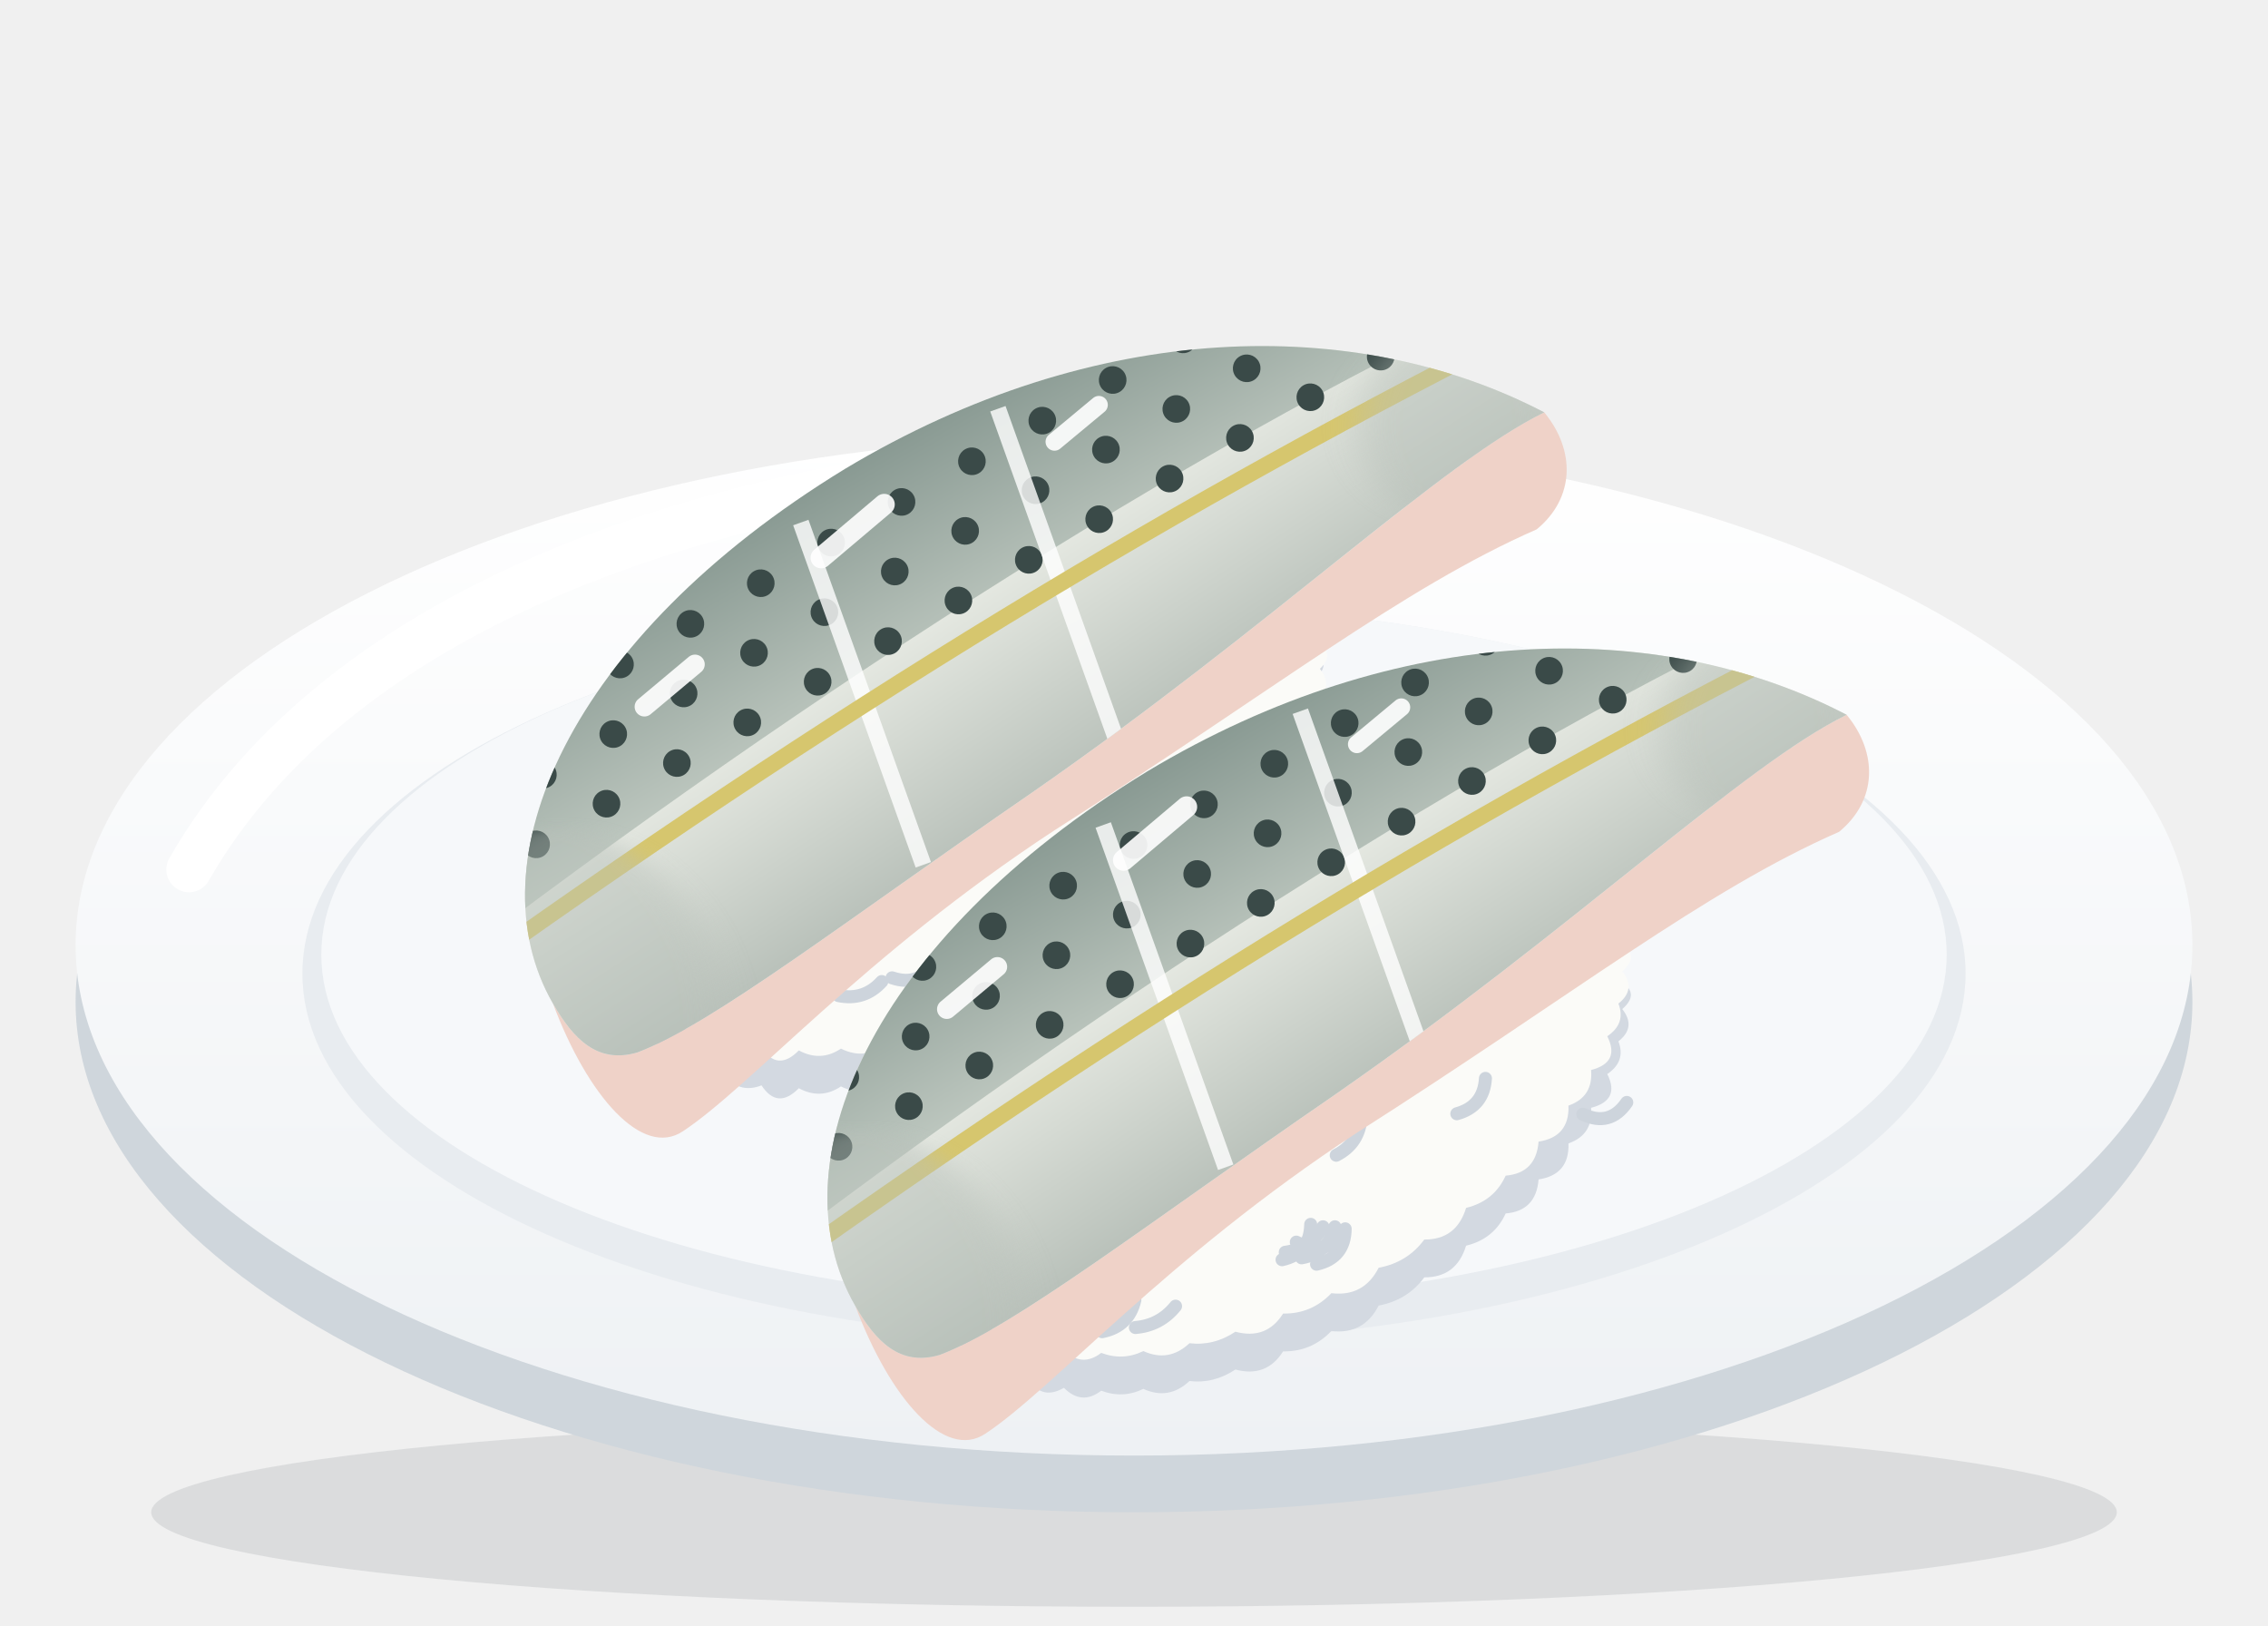
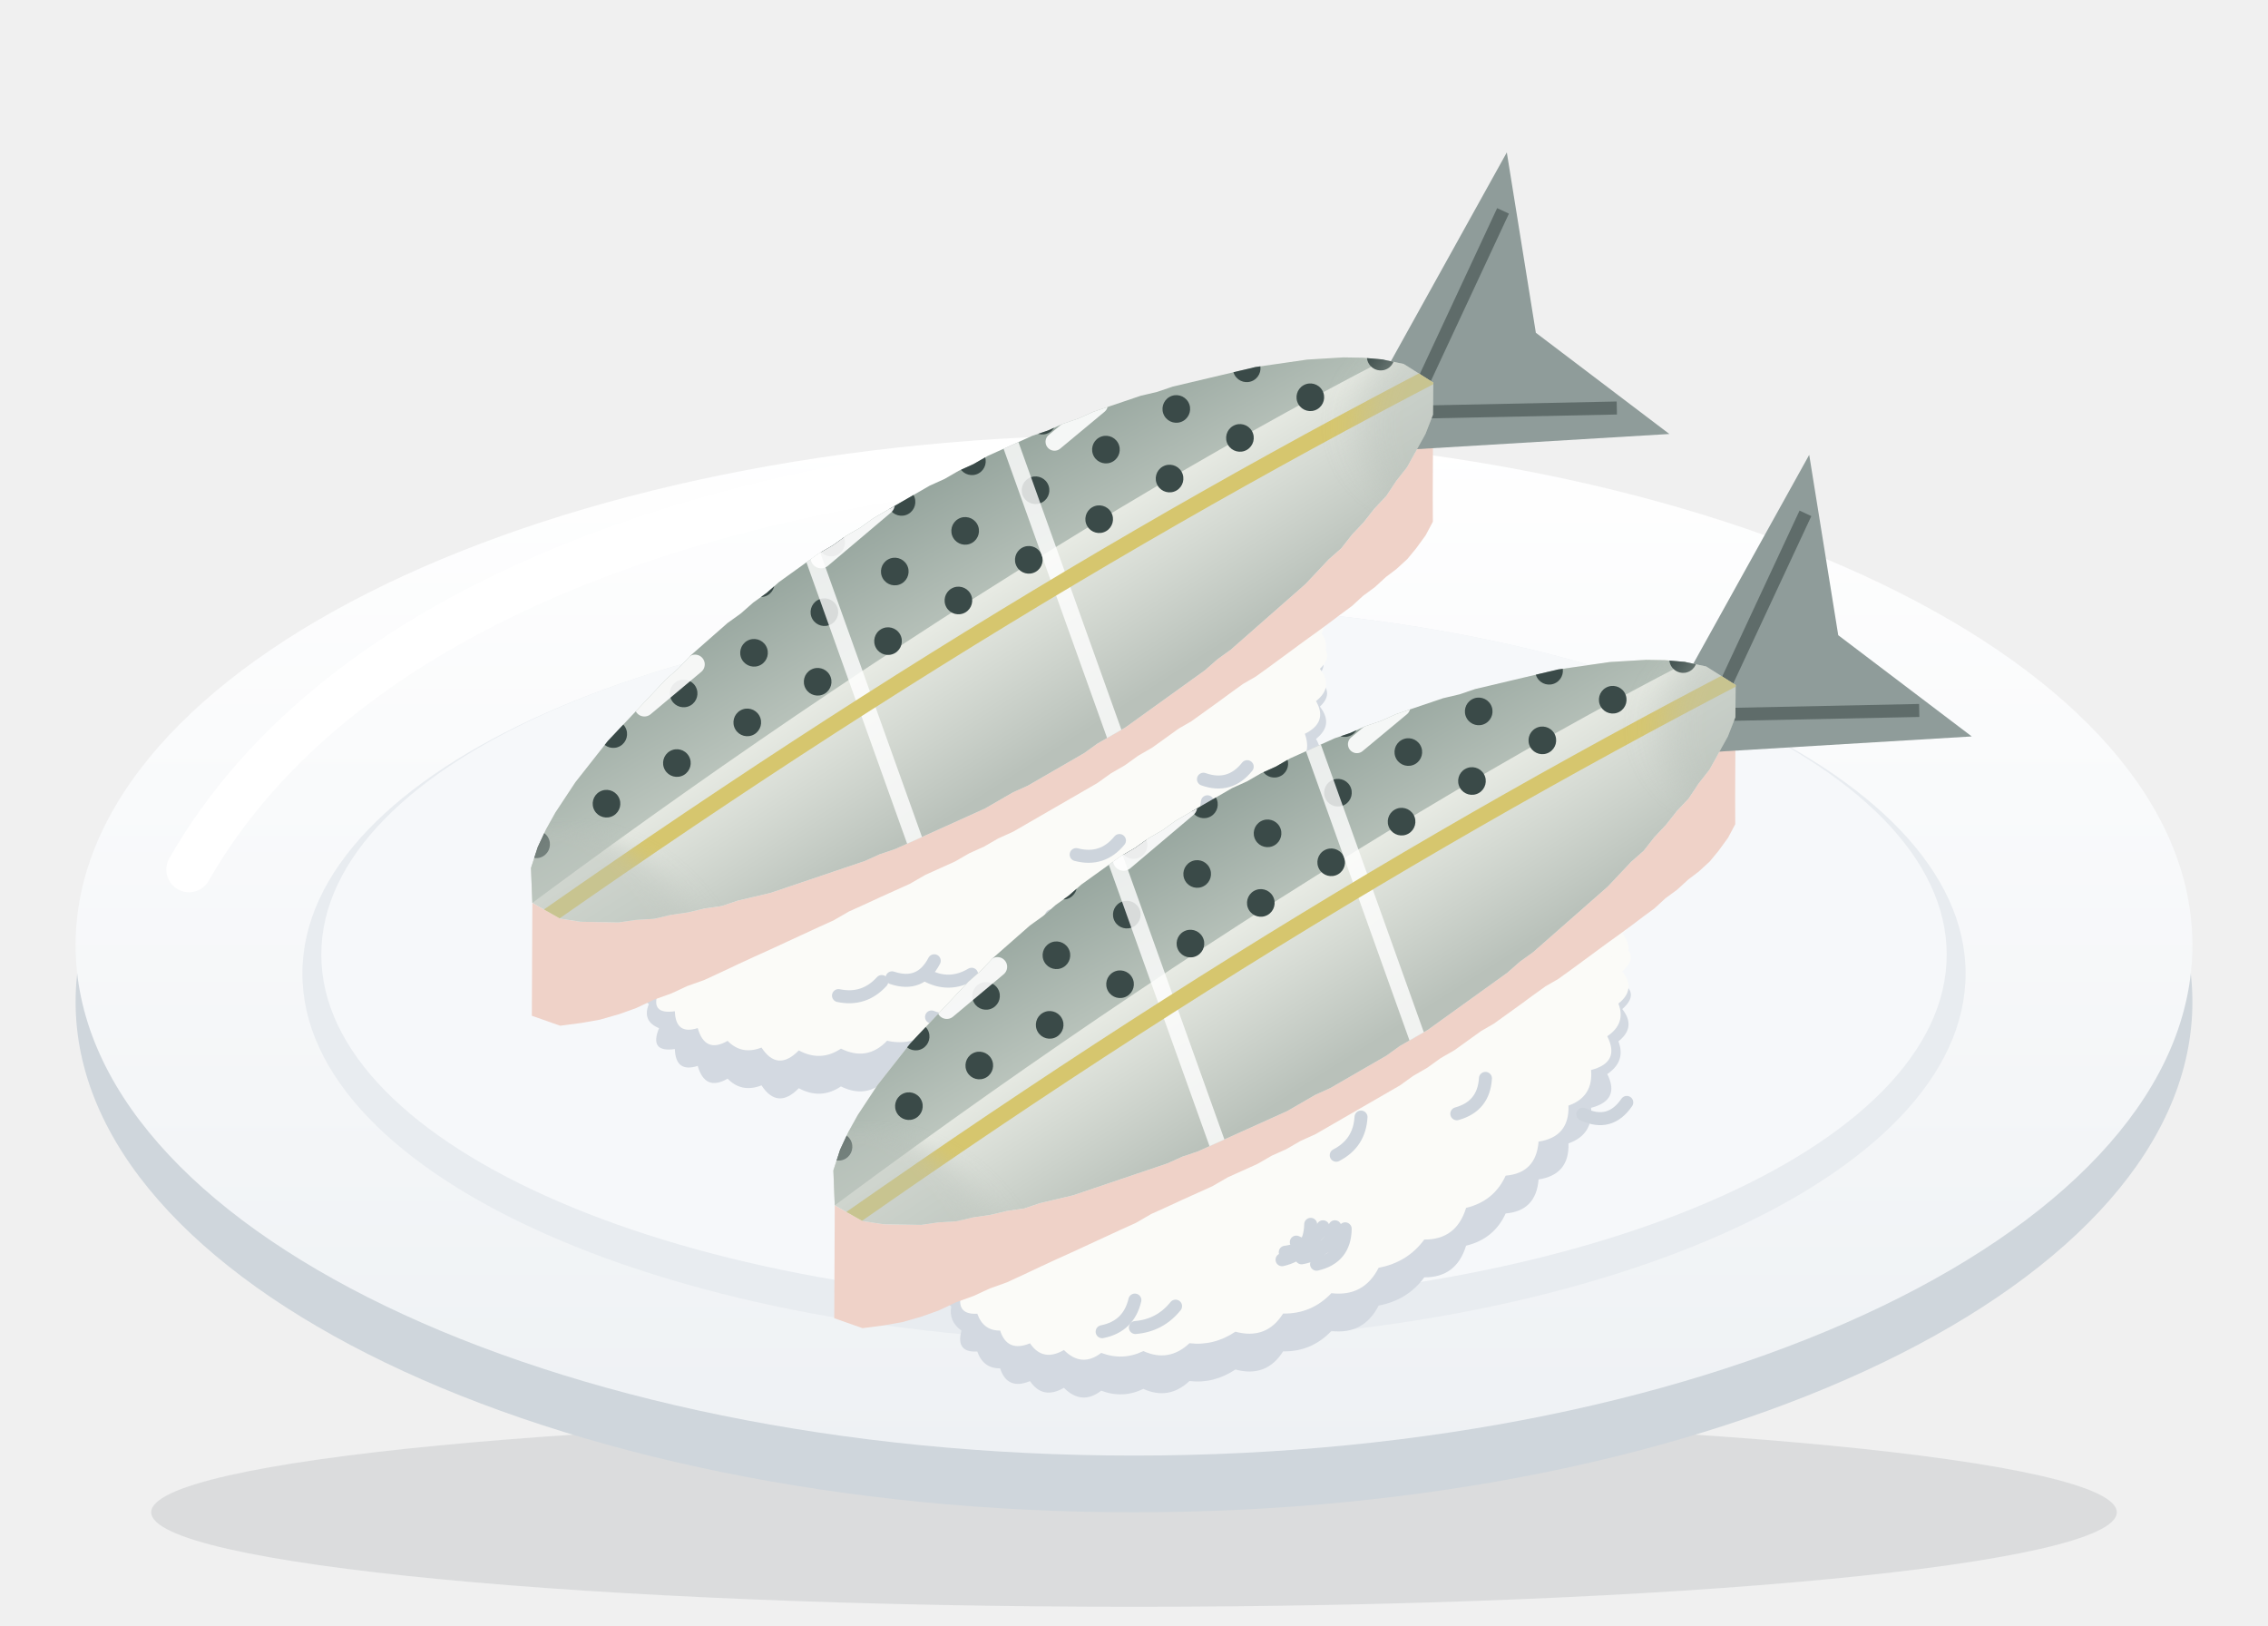
<svg xmlns="http://www.w3.org/2000/svg" viewBox="0 10 120 86">
  <defs>
    <filter id="soft" x="-20%" y="-50%" width="140%" height="200%">
      <feGaussianBlur stdDeviation="0.8" />
    </filter>
    <linearGradient id="plate" x1="0" y1="0" x2="0" y2="1">
      <stop offset="0" stop-color="#ffffff" />
      <stop offset="1" stop-color="#eef1f4" />
    </linearGradient>
    <linearGradient id="t" x1="0" y1="0" x2="0.15" y2="1">
      <stop offset="0" stop-color="#ffffff" />
      <stop offset="0.45" stop-color="#e8ebe4" />
      <stop offset="1" stop-color="#b9c1ba" />
    </linearGradient>
    <linearGradient id="back" x1="0" y1="0" x2="0" y2="1">
      <stop offset="0" stop-color="#7f918a" />
      <stop offset="1" stop-color="#c3ccc4" />
    </linearGradient>
  </defs>
  <ellipse cx="60" cy="90" rx="52" ry="5" fill="#1c2b36" opacity="0.10" />
  <ellipse cx="60" cy="63" rx="56" ry="27" fill="#cfd6dc" />
  <ellipse cx="60" cy="60" rx="56" ry="27" fill="url(#plate)" />
  <ellipse cx="60" cy="61.5" rx="44" ry="19.5" fill="#e8ecf0" />
  <ellipse cx="60" cy="60.5" rx="43" ry="18.5" fill="#f6f8fa" />
  <path d="M10 56 C18 42 38 35 60 34" fill="none" stroke="#fff" stroke-width="2.4" stroke-linecap="round" />
  <g transform="translate(52 54.5) rotate(-30) scale(0.86)">
    <path d="M23 0 Q24.4 1 22.8 1.6 Q23.4 2.9 22.1 3.2 Q22.3 4.6 20.9 4.8 Q20.9 6.3 19.3 6.2 Q19 7.8 17.4 7.5 Q16.5 8.6 15.1 8.7 Q14.2 10.3 12.4 9.7 Q11.2 10.7 9.6 10.5 Q8.2 11.5 6.5 11 Q5 12 3.3 11.4 Q1.7 12.6 0 11.5 Q-1.7 12.1 -3.3 11.4 Q-5 12.6 -6.5 11 Q-8.2 11.5 -9.6 10.5 Q-11.2 10.8 -12.4 9.7 Q-14.1 10.2 -15.1 8.7 Q-16.6 8.8 -17.4 7.5 Q-19.2 8 -19.3 6.2 Q-20.6 6 -20.9 4.8 Q-22.5 4.8 -22.1 3.2 Q-23.5 2.9 -22.8 1.6 Q-24.3 1 -23 0 Q-23.7 -0.9 -22.8 -1.6 Q-23.4 -2.9 -22.1 -3.2 Q-22.5 -4.7 -20.9 -4.8 Q-20.5 -5.9 -19.3 -6.2 Q-19.1 -7.8 -17.4 -7.5 Q-16.6 -8.7 -15.1 -8.7 Q-14.2 -10.4 -12.4 -9.7 Q-11.3 -11.1 -9.6 -10.5 Q-8.3 -12.1 -6.5 -11 Q-5 -12 -3.3 -11.4 Q-1.7 -12.9 -0 -11.5 Q1.7 -12.5 3.3 -11.4 Q5 -11.8 6.5 -11 Q8.1 -11.3 9.6 -10.5 Q11.2 -10.6 12.4 -9.7 Q14.2 -10.4 15.1 -8.7 Q16.7 -8.9 17.4 -7.5 Q19 -7.7 19.3 -6.2 Q20.5 -5.9 20.9 -4.8 Q22.4 -4.7 22.1 -3.2 Q23.6 -2.9 22.8 -1.6 Q24 -1 23 0 Z" fill="#d3d9e1" />
  </g>
  <g transform="translate(52 52.5) rotate(-30) scale(0.86)">
    <path d="M23 0 Q24.4 1 22.8 1.6 Q23.4 2.9 22.1 3.2 Q22.3 4.6 20.9 4.8 Q20.9 6.3 19.3 6.2 Q19 7.8 17.4 7.5 Q16.5 8.6 15.1 8.7 Q14.2 10.3 12.4 9.7 Q11.2 10.7 9.6 10.5 Q8.2 11.5 6.5 11 Q5 12 3.3 11.4 Q1.7 12.6 0 11.5 Q-1.7 12.1 -3.3 11.4 Q-5 12.6 -6.5 11 Q-8.2 11.5 -9.6 10.5 Q-11.2 10.8 -12.4 9.7 Q-14.1 10.2 -15.1 8.7 Q-16.6 8.8 -17.4 7.5 Q-19.2 8 -19.3 6.2 Q-20.6 6 -20.9 4.8 Q-22.5 4.8 -22.1 3.2 Q-23.5 2.9 -22.8 1.6 Q-24.3 1 -23 0 Q-23.7 -0.9 -22.8 -1.6 Q-23.4 -2.9 -22.1 -3.2 Q-22.5 -4.7 -20.9 -4.8 Q-20.5 -5.9 -19.3 -6.2 Q-19.1 -7.8 -17.4 -7.5 Q-16.6 -8.7 -15.1 -8.7 Q-14.2 -10.4 -12.4 -9.7 Q-11.3 -11.1 -9.6 -10.5 Q-8.3 -12.1 -6.5 -11 Q-5 -12 -3.3 -11.4 Q-1.7 -12.9 -0 -11.5 Q1.7 -12.5 3.3 -11.4 Q5 -11.8 6.5 -11 Q8.1 -11.3 9.6 -10.5 Q11.2 -10.6 12.4 -9.7 Q14.2 -10.4 15.1 -8.7 Q16.7 -8.9 17.4 -7.5 Q19 -7.7 19.3 -6.2 Q20.5 -5.9 20.9 -4.8 Q22.4 -4.7 22.1 -3.2 Q23.6 -2.9 22.8 -1.6 Q24 -1 23 0 Z" fill="#fbfbf8" />
  </g>
  <g transform="translate(52 50.5) rotate(-30) scale(0.86)">
    <path d="M23 0 Q24.4 1 22.8 1.6 Q23.4 2.9 22.1 3.2 Q22.3 4.6 20.9 4.8 Q20.9 6.3 19.3 6.2 Q19 7.8 17.4 7.5 Q16.5 8.6 15.1 8.7 Q14.2 10.3 12.4 9.7 Q11.2 10.7 9.6 10.5 Q8.2 11.5 6.5 11 Q5 12 3.3 11.4 Q1.7 12.6 0 11.5 Q-1.7 12.1 -3.3 11.4 Q-5 12.6 -6.5 11 Q-8.2 11.5 -9.6 10.5 Q-11.2 10.8 -12.4 9.7 Q-14.1 10.2 -15.1 8.7 Q-16.6 8.8 -17.4 7.5 Q-19.2 8 -19.3 6.2 Q-20.6 6 -20.9 4.8 Q-22.5 4.8 -22.1 3.2 Q-23.5 2.9 -22.8 1.6 Q-24.3 1 -23 0 Q-23.7 -0.9 -22.8 -1.6 Q-23.4 -2.9 -22.1 -3.2 Q-22.5 -4.7 -20.9 -4.8 Q-20.5 -5.9 -19.3 -6.2 Q-19.1 -7.8 -17.4 -7.5 Q-16.6 -8.7 -15.1 -8.7 Q-14.2 -10.4 -12.4 -9.7 Q-11.3 -11.1 -9.6 -10.5 Q-8.3 -12.1 -6.5 -11 Q-5 -12 -3.3 -11.4 Q-1.7 -12.9 -0 -11.5 Q1.7 -12.5 3.3 -11.4 Q5 -11.8 6.5 -11 Q8.1 -11.3 9.6 -10.5 Q11.2 -10.6 12.4 -9.7 Q14.2 -10.4 15.1 -8.7 Q16.7 -8.9 17.4 -7.5 Q19 -7.7 19.3 -6.2 Q20.5 -5.9 20.9 -4.8 Q22.4 -4.7 22.1 -3.2 Q23.6 -2.9 22.8 -1.6 Q24 -1 23 0 Z" fill="#fbfbf8" />
  </g>
  <g transform="translate(52 48.5) rotate(-30) scale(0.86)">
    <path d="M23 0 Q24.4 1 22.8 1.6 Q23.4 2.9 22.1 3.2 Q22.3 4.6 20.9 4.8 Q20.9 6.3 19.3 6.2 Q19 7.8 17.4 7.5 Q16.5 8.6 15.1 8.7 Q14.2 10.3 12.4 9.7 Q11.2 10.7 9.6 10.5 Q8.2 11.5 6.5 11 Q5 12 3.3 11.4 Q1.7 12.6 0 11.5 Q-1.7 12.1 -3.3 11.4 Q-5 12.6 -6.5 11 Q-8.2 11.5 -9.6 10.5 Q-11.2 10.8 -12.4 9.7 Q-14.1 10.2 -15.1 8.7 Q-16.6 8.8 -17.4 7.5 Q-19.2 8 -19.3 6.2 Q-20.6 6 -20.9 4.8 Q-22.5 4.8 -22.1 3.2 Q-23.5 2.9 -22.8 1.6 Q-24.3 1 -23 0 Q-23.7 -0.9 -22.8 -1.6 Q-23.4 -2.9 -22.1 -3.2 Q-22.5 -4.7 -20.9 -4.8 Q-20.5 -5.9 -19.3 -6.2 Q-19.1 -7.8 -17.4 -7.5 Q-16.6 -8.7 -15.1 -8.7 Q-14.2 -10.4 -12.4 -9.7 Q-11.3 -11.1 -9.6 -10.5 Q-8.3 -12.1 -6.5 -11 Q-5 -12 -3.3 -11.4 Q-1.7 -12.9 -0 -11.5 Q1.7 -12.5 3.3 -11.4 Q5 -11.8 6.5 -11 Q8.1 -11.3 9.6 -10.5 Q11.2 -10.6 12.4 -9.7 Q14.2 -10.4 15.1 -8.7 Q16.7 -8.9 17.4 -7.5 Q19 -7.7 19.3 -6.2 Q20.5 -5.9 20.9 -4.8 Q22.4 -4.7 22.1 -3.2 Q23.6 -2.9 22.8 -1.6 Q24 -1 23 0 Z" fill="#fbfbf8" />
  </g>
  <g transform="translate(52 52.5) rotate(-30) scale(0.86)">
    <path d="M15.5 7.4 q1.4 0.9 2.8 0" transform="rotate(9 15.5 7.4)" fill="none" stroke="#cdd4dc" stroke-width="0.8" stroke-linecap="round" />
    <path d="M-10.2 6.5 q1.4 1.2 2.8 0" transform="rotate(8 -10.2 6.5)" fill="none" stroke="#cdd4dc" stroke-width="0.8" stroke-linecap="round" />
    <path d="M-13.6 5.8 q1.4 0.8 2.8 0" transform="rotate(12 -13.6 5.8)" fill="none" stroke="#cdd4dc" stroke-width="0.8" stroke-linecap="round" />
    <path d="M2.8 9 q1.4 0.6 2.8 0" transform="rotate(22 2.8 9)" fill="none" stroke="#cdd4dc" stroke-width="0.8" stroke-linecap="round" />
    <path d="M-8.3 7.4 q1.4 0.8 2.8 0" transform="rotate(29 -8.3 7.4)" fill="none" stroke="#cdd4dc" stroke-width="0.8" stroke-linecap="round" />
    <path d="M-9.3 9.8 q1.4 0.8 2.8 0" transform="rotate(22 -9.3 9.8)" fill="none" stroke="#cdd4dc" stroke-width="0.8" stroke-linecap="round" />
    <path d="M12.5 5.5 q1.4 1 2.8 0" transform="rotate(14 12.5 5.5)" fill="none" stroke="#cdd4dc" stroke-width="0.8" stroke-linecap="round" />
    <path d="M3.4 5.6 q1.4 0.9 2.8 0" transform="rotate(12 3.4 5.6)" fill="none" stroke="#cdd4dc" stroke-width="0.8" stroke-linecap="round" />
    <path d="M9.3 7.5 q1.4 1.2 2.8 0" transform="rotate(-14 9.3 7.5)" fill="none" stroke="#cdd4dc" stroke-width="0.8" stroke-linecap="round" />
    <path d="M0.2 8.1 q1.4 0.9 2.8 0" transform="rotate(22 0.2 8.1)" fill="none" stroke="#cdd4dc" stroke-width="0.8" stroke-linecap="round" />
  </g>
  <g transform="translate(52 44) rotate(-30) scale(0.86)">
-     <path d="M-34 6 C-34 8.5 -33.5 10.6 -31 11.2 C-26 12 -16 10.6 -2 9.5 C16 8 30 4.5 37 5 C37.5 8 36 10.5 33 11 C24 10 14 11.5 -2 12.2 C-16 13 -26 16.5 -31 16.8 C-34 17 -35 12 -34 6 Z" fill="#efd2c8" />
+     <path d="M-32 0 L-31 1.7 L-30 2.5 L-29 3.1 L-28 3.7 L-27 4.1 L-26 4.6 L-25 4.9 L-24 5.3 L-23 5.6 L-22 6 L-21 6.2 L-20 6.5 L-19 6.8 L-18 7 L-17 7.2 L-16 7.4 L-15 7.6 L-14 7.8 L-13 8 L-12 8.1 L-11 8.3 L-10 8.4 L-9 8.5 L-8 8.6 L-7 8.7 L-6 8.8 L-5 8.9 L-4 8.9 L-3 8.9 L-2 9 L-1 9 L0 9 L1 9 L2 9 L3 8.9 L4 8.9 L5 8.9 L6 8.8 L7 8.7 L8 8.6 L9 8.5 L10 8.4 L11 8.3 L12 8.1 L13 8 L14 7.8 L15 7.6 L16 7.4 L17 7.2 L18 7 L19 6.8 L20 6.5 L21 6.2 L22 6 L23 5.6 L24 5.3 L25 4.9 L26 4.6 L27 4.1 L28 3.7 L29 3.1 L30 2.5 L31 1.7 L32 0 L28.5 6 L27.7 7.4 L26.9 7.9 L26 8.3 L25.2 8.6 L24.3 8.8 L23.5 8.9 L22.6 9.1 L21.7 9.2 L20.8 9.4 L19.9 9.5 L19.1 9.6 L18.2 9.7 L17.2 9.8 L16.3 9.9 L15.4 10 L14.5 10.1 L13.5 10.2 L12.6 10.2 L11.6 10.3 L10.7 10.4 L9.7 10.5 L8.7 10.6 L7.8 10.6 L6.8 10.7 L5.8 10.8 L4.8 10.8 L3.8 10.9 L2.8 10.9 L1.8 11 L0.8 11 L-0.2 11 L-1.2 11 L-2.2 11 L-3.2 11 L-4.2 11 L-5.2 10.9 L-6.2 10.9 L-7.2 10.8 L-8.2 10.8 L-9.2 10.7 L-10.2 10.6 L-11.3 10.6 L-12.3 10.5 L-13.3 10.4 L-14.4 10.3 L-15.4 10.2 L-16.5 10.2 L-17.5 10.1 L-18.6 10 L-19.7 9.9 L-20.8 9.8 L-21.8 9.7 L-22.9 9.6 L-24.1 9.5 L-25.2 9.4 L-26.3 9.2 L-27.4 9.1 L-28.5 8.9 L-29.7 8.8 L-30.8 8.6 L-32 8.3 L-33.1 7.9 L-34.3 7.4 L-35.5 6 Z" fill="#efd2c8" />
  </g>
  <g transform="translate(52 44) rotate(-30) scale(0.86)">
+     <path d="M28 -1 L43 -10 L39 0.5 L43 10 L28 2.5 Z" fill="#8f9c9a" />
+     <path d="M31 0 L41 -7 M31 1.5 L41 7" stroke="#5f6c6a" stroke-width="0.8" />
    <clipPath id="c0">
-       <path d="M-34 6 C-34 -4 -22 -13 -2 -13.5 C16 -13.8 30 -6 37 5 C30 4.5 16 8 -2 9.5 C-16 10.6 -26 12 -31 11.2 C-33.5 10.6 -34 8.5 -34 6 Z" />
+       <path d="M-32 -0 L-31 -1.9 L-30 -2.8 L-29 -3.5 L-28 -4.1 L-27 -4.6 L-26 -5.1 L-25 -5.5 L-24 -5.9 L-23 -6.3 L-22 -6.6 L-21 -6.9 L-20 -7.2 L-19 -7.5 L-18 -7.8 L-17 -8 L-16 -8.3 L-15 -8.5 L-14 -8.7 L-13 -8.9 L-12 -9 L-11 -9.2 L-10 -9.3 L-9 -9.5 L-8 -9.6 L-7 -9.7 L-6 -9.8 L-5 -9.8 L-4 -9.9 L-3 -9.9 L-2 -10 L-1 -10 L0 -10 L1 -10 L2 -10 L3 -9.9 L4 -9.9 L5 -9.8 L6 -9.8 L7 -9.7 L8 -9.6 L9 -9.5 L10 -9.3 L11 -9.2 L12 -9 L13 -8.9 L14 -8.7 L15 -8.5 L16 -8.3 L17 -8 L18 -7.8 L19 -7.5 L20 -7.2 L21 -6.9 L22 -6.6 L23 -6.3 L24 -5.9 L25 -5.5 L26 -5.1 L27 -4.6 L28 -4.1 L29 -3.5 L30 -2.8 L31 -1.9 L32 -0 L32 0 L31 1.7 L30 2.5 L29 3.1 L28 3.7 L27 4.1 L26 4.6 L25 4.9 L24 5.3 L23 5.6 L22 6 L21 6.2 L20 6.5 L19 6.8 L18 7 L17 7.2 L16 7.4 L15 7.6 L14 7.8 L13 8 L12 8.1 L11 8.3 L10 8.4 L9 8.5 L8 8.6 L7 8.7 L6 8.8 L5 8.9 L4 8.9 L3 8.9 L2 9 L1 9 L0 9 L-1 9 L-2 9 L-3 8.9 L-4 8.9 L-5 8.9 L-6 8.8 L-7 8.7 L-8 8.6 L-9 8.5 L-10 8.4 L-11 8.3 L-12 8.1 L-13 8 L-14 7.8 L-15 7.6 L-16 7.4 L-17 7.2 L-18 7 L-19 6.8 L-20 6.5 L-21 6.2 L-22 6 L-23 5.6 L-24 5.3 L-25 4.9 L-26 4.6 L-27 4.1 L-28 3.7 L-29 3.1 L-30 2.5 L-31 1.7 L-32 0 Z" />
    </clipPath>
-     <path d="M-34 6 C-34 -4 -22 -13 -2 -13.5 C16 -13.8 30 -6 37 5 C30 4.5 16 8 -2 9.5 C-16 10.6 -26 12 -31 11.2 C-33.5 10.6 -34 8.5 -34 6 Z" fill="url(#t)" />
+     <path d="M-32 -0 L-31 -1.9 L-30 -2.8 L-29 -3.5 L-28 -4.1 L-27 -4.6 L-26 -5.1 L-25 -5.5 L-24 -5.9 L-23 -6.3 L-22 -6.6 L-21 -6.9 L-20 -7.2 L-19 -7.5 L-18 -7.8 L-17 -8 L-16 -8.3 L-15 -8.5 L-14 -8.7 L-13 -8.9 L-12 -9 L-11 -9.2 L-10 -9.3 L-9 -9.5 L-8 -9.6 L-7 -9.7 L-6 -9.8 L-5 -9.8 L-4 -9.9 L-3 -9.9 L-2 -10 L-1 -10 L0 -10 L1 -10 L2 -10 L3 -9.9 L4 -9.9 L5 -9.8 L6 -9.8 L7 -9.7 L8 -9.6 L9 -9.5 L10 -9.3 L11 -9.2 L12 -9 L13 -8.9 L14 -8.7 L15 -8.5 L16 -8.3 L17 -8 L18 -7.8 L19 -7.5 L20 -7.2 L21 -6.9 L22 -6.6 L23 -6.3 L24 -5.9 L25 -5.5 L26 -5.1 L27 -4.6 L28 -4.1 L29 -3.5 L30 -2.8 L31 -1.9 L32 -0 L32 0 L31 1.7 L30 2.5 L29 3.1 L28 3.7 L27 4.1 L26 4.6 L25 4.9 L24 5.3 L23 5.6 L22 6 L21 6.2 L20 6.5 L19 6.8 L18 7 L17 7.2 L16 7.4 L15 7.6 L14 7.8 L13 8 L12 8.1 L11 8.3 L10 8.4 L9 8.5 L8 8.6 L7 8.7 L6 8.8 L5 8.9 L4 8.9 L3 8.9 L2 9 L1 9 L0 9 L-1 9 L-2 9 L-3 8.9 L-4 8.9 L-5 8.9 L-6 8.8 L-7 8.7 L-8 8.6 L-9 8.5 L-10 8.4 L-11 8.3 L-12 8.1 L-13 8 L-14 7.8 L-15 7.6 L-16 7.4 L-17 7.2 L-18 7 L-19 6.8 L-20 6.5 L-21 6.2 L-22 6 L-23 5.6 L-24 5.3 L-25 4.9 L-26 4.6 L-27 4.1 L-28 3.7 L-29 3.1 L-30 2.5 L-31 1.7 L-32 0 Z" fill="url(#t)" />
    <g clip-path="url(#c0)">
      <path d="M-40 -16 H40 V-2 C20 -4 -10 -3 -40 1 Z" fill="url(#back)" />
      <circle cx="-30" cy="-10" r="0.85" fill="#3a4a48" />
      <circle cx="-25" cy="-10" r="0.85" fill="#3a4a48" />
      <circle cx="-20" cy="-10" r="0.85" fill="#3a4a48" />
      <circle cx="-15" cy="-10" r="0.85" fill="#3a4a48" />
      <circle cx="-10" cy="-10" r="0.85" fill="#3a4a48" />
      <circle cx="-5" cy="-10" r="0.85" fill="#3a4a48" />
      <circle cx="0" cy="-10" r="0.85" fill="#3a4a48" />
      <circle cx="5" cy="-10" r="0.85" fill="#3a4a48" />
      <circle cx="10" cy="-10" r="0.85" fill="#3a4a48" />
      <circle cx="15" cy="-10" r="0.85" fill="#3a4a48" />
      <circle cx="20" cy="-10" r="0.85" fill="#3a4a48" />
      <circle cx="25" cy="-10" r="0.85" fill="#3a4a48" />
      <circle cx="30" cy="-10" r="0.85" fill="#3a4a48" />
      <circle cx="-27.5" cy="-6.5" r="0.85" fill="#3a4a48" />
      <circle cx="-22.5" cy="-6.5" r="0.85" fill="#3a4a48" />
      <circle cx="-17.5" cy="-6.5" r="0.85" fill="#3a4a48" />
      <circle cx="-12.5" cy="-6.5" r="0.85" fill="#3a4a48" />
      <circle cx="-7.5" cy="-6.5" r="0.85" fill="#3a4a48" />
      <circle cx="-2.5" cy="-6.5" r="0.85" fill="#3a4a48" />
      <circle cx="2.5" cy="-6.5" r="0.85" fill="#3a4a48" />
      <circle cx="7.5" cy="-6.5" r="0.85" fill="#3a4a48" />
      <circle cx="12.5" cy="-6.5" r="0.85" fill="#3a4a48" />
      <circle cx="17.5" cy="-6.5" r="0.85" fill="#3a4a48" />
      <circle cx="22.5" cy="-6.5" r="0.85" fill="#3a4a48" />
      <circle cx="27.5" cy="-6.5" r="0.85" fill="#3a4a48" />
      <circle cx="32.5" cy="-6.5" r="0.85" fill="#3a4a48" />
      <circle cx="-30" cy="-3" r="0.85" fill="#3a4a48" />
      <circle cx="-25" cy="-3" r="0.85" fill="#3a4a48" />
      <circle cx="-20" cy="-3" r="0.85" fill="#3a4a48" />
      <circle cx="-15" cy="-3" r="0.85" fill="#3a4a48" />
      <circle cx="-10" cy="-3" r="0.85" fill="#3a4a48" />
      <circle cx="-5" cy="-3" r="0.85" fill="#3a4a48" />
      <circle cx="0" cy="-3" r="0.85" fill="#3a4a48" />
      <circle cx="5" cy="-3" r="0.85" fill="#3a4a48" />
      <circle cx="10" cy="-3" r="0.85" fill="#3a4a48" />
      <circle cx="15" cy="-3" r="0.85" fill="#3a4a48" />
      <circle cx="20" cy="-3" r="0.85" fill="#3a4a48" />
      <circle cx="25" cy="-3" r="0.85" fill="#3a4a48" />
      <circle cx="30" cy="-3" r="0.85" fill="#3a4a48" />
      <path d="M-6 -12 l-4 22 M8 -12 l-4 22" stroke="#ffffff" stroke-width="1" opacity="0.8" />
      <path d="M-40 2 C-10 -1 15 -1.5 40 0" fill="none" stroke="#d6c66e" stroke-width="1" />
      <path d="M-20 -7 l4 -0.7" stroke="#fff" stroke-width="1.2" stroke-linecap="round" opacity="0.9" />
      <path d="M-6 -9.5 l5 -0.9" stroke="#fff" stroke-width="1.3" stroke-linecap="round" opacity="0.9" />
      <path d="M10 -8.5 l3.5 -0.6" stroke="#fff" stroke-width="1.1" stroke-linecap="round" opacity="0.9" />
      <ellipse cx="-31" cy="6" rx="7" ry="10" fill="#b9c1ba" opacity="0.45" filter="url(#soft)" />
      <ellipse cx="32" cy="3" rx="6" ry="6" fill="#b9c1ba" opacity="0.45" filter="url(#soft)" />
    </g>
  </g>
  <g transform="translate(68 70.5) rotate(-30) scale(0.86)">
    <path d="M23 0 Q23.8 0.9 22.8 1.6 Q23.6 2.9 22.1 3.2 Q22.3 4.6 20.9 4.8 Q20.7 6.1 19.3 6.2 Q19.2 8 17.4 7.5 Q16.7 9 15.1 8.7 Q14.2 10.4 12.4 9.7 Q11.3 11.3 9.6 10.5 Q8.2 11.5 6.5 11 Q5 12.4 3.3 11.4 Q1.7 12.1 0 11.5 Q-1.7 12.6 -3.3 11.4 Q-5 11.9 -6.5 11 Q-8.2 11.9 -9.6 10.5 Q-11.2 10.6 -12.4 9.7 Q-14.1 10.1 -15.1 8.7 Q-16.5 8.6 -17.4 7.5 Q-18.9 7.7 -19.3 6.2 Q-20.8 6.2 -20.9 4.8 Q-22.4 4.6 -22.1 3.2 Q-23 2.7 -22.8 1.6 Q-24 1 -23 0 Q-23.4 -0.9 -22.8 -1.6 Q-23.3 -2.8 -22.1 -3.2 Q-22 -4.3 -20.9 -4.8 Q-21 -6.4 -19.3 -6.2 Q-18.7 -7.4 -17.4 -7.5 Q-16.6 -8.9 -15.1 -8.7 Q-14.1 -10 -12.4 -9.7 Q-11.3 -11.1 -9.6 -10.5 Q-8.2 -11.6 -6.5 -11 Q-5 -12.6 -3.3 -11.4 Q-1.7 -12.1 -0 -11.5 Q1.7 -12.4 3.3 -11.4 Q5 -12.6 6.5 -11 Q8.2 -11.9 9.6 -10.5 Q11.2 -10.7 12.4 -9.7 Q14 -9.8 15.1 -8.7 Q16.7 -8.9 17.4 -7.5 Q18.9 -7.6 19.3 -6.2 Q20.8 -6.2 20.9 -4.8 Q22.3 -4.6 22.1 -3.2 Q23.6 -2.9 22.8 -1.6 Q23.7 -0.9 23 0 Z" fill="#d3d9e1" />
  </g>
  <g transform="translate(68 68.5) rotate(-30) scale(0.86)">
    <path d="M23 0 Q23.8 0.9 22.8 1.6 Q23.6 2.9 22.1 3.2 Q22.3 4.6 20.9 4.8 Q20.7 6.1 19.3 6.2 Q19.2 8 17.4 7.5 Q16.7 9 15.1 8.7 Q14.2 10.4 12.4 9.7 Q11.3 11.3 9.6 10.5 Q8.2 11.5 6.5 11 Q5 12.4 3.3 11.4 Q1.7 12.1 0 11.5 Q-1.7 12.6 -3.3 11.4 Q-5 11.9 -6.5 11 Q-8.2 11.9 -9.6 10.5 Q-11.2 10.6 -12.4 9.7 Q-14.1 10.1 -15.1 8.7 Q-16.5 8.6 -17.4 7.5 Q-18.9 7.7 -19.3 6.2 Q-20.8 6.2 -20.9 4.8 Q-22.4 4.6 -22.1 3.2 Q-23 2.7 -22.8 1.6 Q-24 1 -23 0 Q-23.4 -0.9 -22.8 -1.6 Q-23.3 -2.8 -22.1 -3.2 Q-22 -4.3 -20.9 -4.8 Q-21 -6.4 -19.3 -6.2 Q-18.7 -7.4 -17.4 -7.5 Q-16.6 -8.9 -15.1 -8.7 Q-14.1 -10 -12.4 -9.7 Q-11.3 -11.1 -9.6 -10.5 Q-8.2 -11.6 -6.5 -11 Q-5 -12.6 -3.3 -11.4 Q-1.7 -12.1 -0 -11.5 Q1.7 -12.4 3.3 -11.4 Q5 -12.6 6.5 -11 Q8.2 -11.9 9.6 -10.5 Q11.2 -10.7 12.4 -9.7 Q14 -9.8 15.1 -8.7 Q16.7 -8.9 17.4 -7.5 Q18.9 -7.6 19.3 -6.2 Q20.8 -6.2 20.9 -4.8 Q22.3 -4.6 22.1 -3.2 Q23.6 -2.9 22.8 -1.6 Q23.7 -0.9 23 0 Z" fill="#fbfbf8" />
  </g>
  <g transform="translate(68 66.5) rotate(-30) scale(0.86)">
    <path d="M23 0 Q23.8 0.9 22.8 1.6 Q23.6 2.9 22.1 3.2 Q22.3 4.6 20.9 4.8 Q20.7 6.1 19.3 6.2 Q19.2 8 17.4 7.5 Q16.7 9 15.1 8.7 Q14.2 10.4 12.4 9.7 Q11.3 11.3 9.6 10.5 Q8.2 11.5 6.5 11 Q5 12.4 3.3 11.4 Q1.7 12.1 0 11.5 Q-1.7 12.6 -3.3 11.4 Q-5 11.9 -6.5 11 Q-8.2 11.9 -9.6 10.5 Q-11.2 10.6 -12.4 9.7 Q-14.1 10.1 -15.1 8.7 Q-16.5 8.6 -17.4 7.5 Q-18.9 7.7 -19.3 6.2 Q-20.8 6.2 -20.9 4.8 Q-22.4 4.6 -22.1 3.2 Q-23 2.7 -22.8 1.6 Q-24 1 -23 0 Q-23.4 -0.9 -22.8 -1.6 Q-23.3 -2.8 -22.1 -3.2 Q-22 -4.3 -20.9 -4.8 Q-21 -6.4 -19.3 -6.2 Q-18.7 -7.4 -17.4 -7.5 Q-16.6 -8.9 -15.1 -8.7 Q-14.1 -10 -12.4 -9.7 Q-11.3 -11.1 -9.6 -10.5 Q-8.2 -11.6 -6.5 -11 Q-5 -12.6 -3.3 -11.4 Q-1.7 -12.1 -0 -11.5 Q1.7 -12.4 3.3 -11.4 Q5 -12.6 6.5 -11 Q8.2 -11.9 9.6 -10.5 Q11.2 -10.7 12.4 -9.7 Q14 -9.8 15.1 -8.7 Q16.7 -8.9 17.4 -7.5 Q18.9 -7.6 19.3 -6.2 Q20.8 -6.2 20.9 -4.8 Q22.3 -4.6 22.1 -3.2 Q23.6 -2.9 22.8 -1.6 Q23.7 -0.9 23 0 Z" fill="#fbfbf8" />
  </g>
  <g transform="translate(68 64.5) rotate(-30) scale(0.86)">
    <path d="M23 0 Q23.8 0.9 22.8 1.6 Q23.6 2.9 22.1 3.2 Q22.3 4.6 20.9 4.8 Q20.7 6.1 19.3 6.2 Q19.2 8 17.4 7.5 Q16.7 9 15.1 8.7 Q14.2 10.4 12.4 9.7 Q11.3 11.3 9.6 10.5 Q8.2 11.5 6.5 11 Q5 12.4 3.3 11.4 Q1.7 12.1 0 11.5 Q-1.7 12.6 -3.3 11.4 Q-5 11.9 -6.5 11 Q-8.2 11.9 -9.6 10.5 Q-11.2 10.6 -12.4 9.7 Q-14.1 10.1 -15.1 8.7 Q-16.5 8.6 -17.4 7.5 Q-18.9 7.7 -19.3 6.2 Q-20.8 6.2 -20.9 4.8 Q-22.4 4.6 -22.1 3.2 Q-23 2.7 -22.8 1.6 Q-24 1 -23 0 Q-23.4 -0.9 -22.8 -1.6 Q-23.3 -2.8 -22.1 -3.2 Q-22 -4.3 -20.9 -4.8 Q-21 -6.4 -19.3 -6.2 Q-18.7 -7.4 -17.4 -7.5 Q-16.6 -8.9 -15.1 -8.7 Q-14.1 -10 -12.4 -9.7 Q-11.3 -11.1 -9.6 -10.5 Q-8.2 -11.6 -6.5 -11 Q-5 -12.6 -3.3 -11.4 Q-1.7 -12.1 -0 -11.5 Q1.7 -12.4 3.3 -11.4 Q5 -12.6 6.5 -11 Q8.2 -11.9 9.6 -10.5 Q11.2 -10.7 12.4 -9.7 Q14 -9.8 15.1 -8.7 Q16.7 -8.9 17.4 -7.5 Q18.9 -7.6 19.3 -6.2 Q20.8 -6.2 20.9 -4.8 Q22.3 -4.6 22.1 -3.2 Q23.6 -2.9 22.8 -1.6 Q23.7 -0.9 23 0 Z" fill="#fbfbf8" />
  </g>
  <g transform="translate(68 68.5) rotate(-30) scale(0.86)">
    <path d="M-3.8 8.6 q1.4 0.9 2.8 0" transform="rotate(-13 -3.8 8.6)" fill="none" stroke="#cdd4dc" stroke-width="0.8" stroke-linecap="round" />
    <path d="M-16.7 6.4 q1.4 0.9 2.8 0" transform="rotate(-14 -16.7 6.4)" fill="none" stroke="#cdd4dc" stroke-width="0.8" stroke-linecap="round" />
    <path d="M8.9 5.7 q1.4 1 2.8 0" transform="rotate(-21 8.9 5.7)" fill="none" stroke="#cdd4dc" stroke-width="0.8" stroke-linecap="round" />
    <path d="M-4.5 7.8 q1.4 0.7 2.8 0" transform="rotate(-4 -4.5 7.8)" fill="none" stroke="#cdd4dc" stroke-width="0.8" stroke-linecap="round" />
    <path d="M-14.8 7.2 q1.4 0.6 2.8 0" transform="rotate(2 -14.8 7.2)" fill="none" stroke="#cdd4dc" stroke-width="0.8" stroke-linecap="round" />
    <path d="M15.6 9.6 q1.4 1.2 2.8 0" transform="rotate(15 15.6 9.6)" fill="none" stroke="#cdd4dc" stroke-width="0.8" stroke-linecap="round" />
    <path d="M1.2 4.2 q1.4 0.8 2.8 0" transform="rotate(-27 1.2 4.2)" fill="none" stroke="#cdd4dc" stroke-width="0.8" stroke-linecap="round" />
    <path d="M-3.2 9.4 q1.4 1.1 2.8 0" transform="rotate(-21 -3.2 9.4)" fill="none" stroke="#cdd4dc" stroke-width="0.8" stroke-linecap="round" />
    <path d="M-3.6 7.6 q1.4 0.8 2.8 0" transform="rotate(27 -3.6 7.6)" fill="none" stroke="#cdd4dc" stroke-width="0.8" stroke-linecap="round" />
    <path d="M-4.9 8.1 q1.4 1.1 2.8 0" transform="rotate(-21 -4.9 8.1)" fill="none" stroke="#cdd4dc" stroke-width="0.8" stroke-linecap="round" />
  </g>
  <g transform="translate(68 60) rotate(-30) scale(0.86)">
-     <path d="M-34 6 C-34 8.5 -33.5 10.6 -31 11.2 C-26 12 -16 10.6 -2 9.5 C16 8 30 4.5 37 5 C37.5 8 36 10.5 33 11 C24 10 14 11.5 -2 12.2 C-16 13 -26 16.5 -31 16.8 C-34 17 -35 12 -34 6 Z" fill="#efd2c8" />
+     <path d="M-32 0 L-31 1.7 L-30 2.5 L-29 3.1 L-28 3.7 L-27 4.1 L-26 4.6 L-25 4.9 L-24 5.3 L-23 5.6 L-22 6 L-21 6.2 L-20 6.5 L-19 6.8 L-18 7 L-17 7.2 L-16 7.4 L-15 7.6 L-14 7.8 L-13 8 L-12 8.1 L-11 8.3 L-10 8.4 L-9 8.5 L-8 8.6 L-7 8.7 L-6 8.8 L-5 8.9 L-4 8.9 L-3 8.9 L-2 9 L-1 9 L0 9 L1 9 L2 9 L3 8.9 L4 8.9 L5 8.9 L6 8.8 L7 8.7 L8 8.6 L9 8.5 L10 8.4 L11 8.3 L12 8.1 L13 8 L14 7.8 L15 7.6 L16 7.4 L17 7.2 L18 7 L19 6.8 L20 6.5 L21 6.2 L22 6 L23 5.6 L24 5.3 L25 4.9 L26 4.6 L27 4.1 L28 3.7 L29 3.1 L30 2.5 L31 1.7 L32 0 L28.5 6 L27.7 7.4 L26.9 7.9 L26 8.3 L25.2 8.6 L24.3 8.8 L23.5 8.9 L22.6 9.1 L21.7 9.2 L20.8 9.4 L19.9 9.5 L19.1 9.6 L18.2 9.7 L17.2 9.8 L16.3 9.9 L15.4 10 L14.5 10.1 L13.5 10.2 L12.6 10.2 L11.6 10.3 L10.7 10.4 L9.7 10.5 L8.7 10.6 L7.8 10.6 L6.8 10.7 L5.8 10.8 L4.8 10.8 L3.8 10.9 L2.8 10.9 L1.8 11 L0.8 11 L-0.2 11 L-1.2 11 L-2.2 11 L-3.2 11 L-4.2 11 L-5.2 10.9 L-6.2 10.9 L-7.2 10.8 L-8.2 10.8 L-9.2 10.7 L-10.2 10.6 L-11.3 10.6 L-12.3 10.5 L-13.3 10.4 L-14.4 10.3 L-15.4 10.2 L-16.5 10.2 L-17.5 10.1 L-18.6 10 L-19.7 9.9 L-20.8 9.8 L-21.8 9.7 L-22.9 9.6 L-24.1 9.5 L-25.2 9.4 L-26.3 9.2 L-27.4 9.1 L-28.5 8.9 L-29.7 8.8 L-30.8 8.6 L-32 8.3 L-33.1 7.9 L-34.3 7.4 L-35.5 6 Z" fill="#efd2c8" />
  </g>
  <g transform="translate(68 60) rotate(-30) scale(0.86)">
+     <path d="M28 -1 L43 -10 L39 0.5 L43 10 L28 2.5 Z" fill="#8f9c9a" />
+     <path d="M31 0 L41 -7 M31 1.5 L41 7" stroke="#5f6c6a" stroke-width="0.8" />
    <clipPath id="c1">
-       <path d="M-34 6 C-34 -4 -22 -13 -2 -13.5 C16 -13.8 30 -6 37 5 C30 4.5 16 8 -2 9.5 C-16 10.6 -26 12 -31 11.2 C-33.5 10.6 -34 8.5 -34 6 Z" />
+       <path d="M-32 -0 L-31 -1.9 L-30 -2.8 L-29 -3.5 L-28 -4.1 L-27 -4.6 L-26 -5.1 L-25 -5.5 L-24 -5.9 L-23 -6.3 L-22 -6.6 L-21 -6.9 L-20 -7.2 L-19 -7.5 L-18 -7.8 L-17 -8 L-16 -8.3 L-15 -8.5 L-14 -8.7 L-13 -8.9 L-12 -9 L-11 -9.2 L-10 -9.3 L-9 -9.5 L-8 -9.6 L-7 -9.7 L-6 -9.8 L-5 -9.8 L-4 -9.9 L-3 -9.9 L-2 -10 L-1 -10 L0 -10 L1 -10 L2 -10 L3 -9.9 L4 -9.9 L5 -9.8 L6 -9.8 L7 -9.7 L8 -9.6 L9 -9.5 L10 -9.3 L11 -9.2 L12 -9 L13 -8.9 L14 -8.7 L15 -8.5 L16 -8.3 L17 -8 L18 -7.8 L19 -7.5 L20 -7.2 L21 -6.9 L22 -6.6 L23 -6.3 L24 -5.9 L25 -5.5 L26 -5.1 L27 -4.6 L28 -4.1 L29 -3.5 L30 -2.8 L31 -1.9 L32 -0 L32 0 L31 1.7 L30 2.5 L29 3.1 L28 3.7 L27 4.1 L26 4.6 L25 4.9 L24 5.3 L23 5.6 L22 6 L21 6.2 L20 6.5 L19 6.8 L18 7 L17 7.2 L16 7.4 L15 7.6 L14 7.8 L13 8 L12 8.1 L11 8.3 L10 8.4 L9 8.5 L8 8.6 L7 8.7 L6 8.8 L5 8.9 L4 8.9 L3 8.9 L2 9 L1 9 L0 9 L-1 9 L-2 9 L-3 8.9 L-4 8.9 L-5 8.9 L-6 8.8 L-7 8.7 L-8 8.6 L-9 8.5 L-10 8.4 L-11 8.3 L-12 8.1 L-13 8 L-14 7.8 L-15 7.6 L-16 7.4 L-17 7.2 L-18 7 L-19 6.8 L-20 6.5 L-21 6.2 L-22 6 L-23 5.6 L-24 5.3 L-25 4.9 L-26 4.6 L-27 4.1 L-28 3.7 L-29 3.1 L-30 2.5 L-31 1.7 L-32 0 Z" />
    </clipPath>
-     <path d="M-34 6 C-34 -4 -22 -13 -2 -13.5 C16 -13.8 30 -6 37 5 C30 4.5 16 8 -2 9.5 C-16 10.6 -26 12 -31 11.2 C-33.5 10.6 -34 8.5 -34 6 Z" fill="url(#t)" />
+     <path d="M-32 -0 L-31 -1.9 L-30 -2.8 L-29 -3.5 L-28 -4.1 L-27 -4.6 L-26 -5.1 L-25 -5.5 L-24 -5.9 L-23 -6.3 L-22 -6.6 L-21 -6.9 L-20 -7.2 L-19 -7.5 L-18 -7.8 L-17 -8 L-16 -8.3 L-15 -8.5 L-14 -8.7 L-13 -8.9 L-12 -9 L-11 -9.2 L-10 -9.3 L-9 -9.5 L-8 -9.6 L-7 -9.7 L-6 -9.8 L-5 -9.8 L-4 -9.9 L-3 -9.9 L-2 -10 L-1 -10 L0 -10 L1 -10 L2 -10 L3 -9.9 L4 -9.9 L5 -9.8 L6 -9.8 L7 -9.7 L8 -9.6 L9 -9.5 L10 -9.3 L11 -9.2 L12 -9 L13 -8.9 L14 -8.7 L15 -8.5 L16 -8.3 L17 -8 L18 -7.8 L19 -7.5 L20 -7.2 L21 -6.9 L22 -6.6 L23 -6.3 L24 -5.9 L25 -5.5 L26 -5.1 L27 -4.6 L28 -4.1 L29 -3.5 L30 -2.8 L31 -1.9 L32 -0 L32 0 L31 1.7 L30 2.5 L29 3.1 L28 3.7 L27 4.1 L26 4.6 L25 4.9 L24 5.3 L23 5.6 L22 6 L21 6.2 L20 6.5 L19 6.8 L18 7 L17 7.2 L16 7.4 L15 7.6 L14 7.8 L13 8 L12 8.1 L11 8.3 L10 8.4 L9 8.5 L8 8.6 L7 8.7 L6 8.8 L5 8.9 L4 8.9 L3 8.9 L2 9 L1 9 L0 9 L-1 9 L-2 9 L-3 8.9 L-4 8.9 L-5 8.9 L-6 8.8 L-7 8.7 L-8 8.6 L-9 8.5 L-10 8.4 L-11 8.3 L-12 8.1 L-13 8 L-14 7.8 L-15 7.6 L-16 7.4 L-17 7.2 L-18 7 L-19 6.8 L-20 6.5 L-21 6.2 L-22 6 L-23 5.6 L-24 5.3 L-25 4.9 L-26 4.6 L-27 4.1 L-28 3.7 L-29 3.1 L-30 2.5 L-31 1.7 L-32 0 Z" fill="url(#t)" />
    <g clip-path="url(#c1)">
      <path d="M-40 -16 H40 V-2 C20 -4 -10 -3 -40 1 Z" fill="url(#back)" />
      <circle cx="-30" cy="-10" r="0.85" fill="#3a4a48" />
      <circle cx="-25" cy="-10" r="0.85" fill="#3a4a48" />
      <circle cx="-20" cy="-10" r="0.85" fill="#3a4a48" />
      <circle cx="-15" cy="-10" r="0.85" fill="#3a4a48" />
      <circle cx="-10" cy="-10" r="0.85" fill="#3a4a48" />
      <circle cx="-5" cy="-10" r="0.85" fill="#3a4a48" />
      <circle cx="0" cy="-10" r="0.85" fill="#3a4a48" />
      <circle cx="5" cy="-10" r="0.85" fill="#3a4a48" />
      <circle cx="10" cy="-10" r="0.85" fill="#3a4a48" />
      <circle cx="15" cy="-10" r="0.85" fill="#3a4a48" />
      <circle cx="20" cy="-10" r="0.85" fill="#3a4a48" />
      <circle cx="25" cy="-10" r="0.85" fill="#3a4a48" />
      <circle cx="30" cy="-10" r="0.85" fill="#3a4a48" />
      <circle cx="-27.5" cy="-6.5" r="0.85" fill="#3a4a48" />
      <circle cx="-22.5" cy="-6.5" r="0.85" fill="#3a4a48" />
      <circle cx="-17.5" cy="-6.5" r="0.85" fill="#3a4a48" />
      <circle cx="-12.5" cy="-6.5" r="0.85" fill="#3a4a48" />
      <circle cx="-7.5" cy="-6.5" r="0.85" fill="#3a4a48" />
      <circle cx="-2.5" cy="-6.5" r="0.85" fill="#3a4a48" />
      <circle cx="2.5" cy="-6.5" r="0.85" fill="#3a4a48" />
      <circle cx="7.5" cy="-6.5" r="0.85" fill="#3a4a48" />
      <circle cx="12.5" cy="-6.5" r="0.85" fill="#3a4a48" />
      <circle cx="17.5" cy="-6.5" r="0.85" fill="#3a4a48" />
      <circle cx="22.5" cy="-6.5" r="0.85" fill="#3a4a48" />
      <circle cx="27.5" cy="-6.5" r="0.85" fill="#3a4a48" />
      <circle cx="32.5" cy="-6.5" r="0.85" fill="#3a4a48" />
      <circle cx="-30" cy="-3" r="0.85" fill="#3a4a48" />
      <circle cx="-25" cy="-3" r="0.85" fill="#3a4a48" />
      <circle cx="-20" cy="-3" r="0.85" fill="#3a4a48" />
      <circle cx="-15" cy="-3" r="0.85" fill="#3a4a48" />
      <circle cx="-10" cy="-3" r="0.85" fill="#3a4a48" />
      <circle cx="-5" cy="-3" r="0.85" fill="#3a4a48" />
      <circle cx="0" cy="-3" r="0.85" fill="#3a4a48" />
      <circle cx="5" cy="-3" r="0.85" fill="#3a4a48" />
      <circle cx="10" cy="-3" r="0.85" fill="#3a4a48" />
      <circle cx="15" cy="-3" r="0.85" fill="#3a4a48" />
      <circle cx="20" cy="-3" r="0.85" fill="#3a4a48" />
      <circle cx="25" cy="-3" r="0.85" fill="#3a4a48" />
      <circle cx="30" cy="-3" r="0.85" fill="#3a4a48" />
      <path d="M-6 -12 l-4 22 M8 -12 l-4 22" stroke="#ffffff" stroke-width="1" opacity="0.8" />
      <path d="M-40 2 C-10 -1 15 -1.5 40 0" fill="none" stroke="#d6c66e" stroke-width="1" />
      <path d="M-20 -7 l4 -0.7" stroke="#fff" stroke-width="1.2" stroke-linecap="round" opacity="0.9" />
      <path d="M-6 -9.5 l5 -0.9" stroke="#fff" stroke-width="1.3" stroke-linecap="round" opacity="0.9" />
      <path d="M10 -8.5 l3.5 -0.6" stroke="#fff" stroke-width="1.1" stroke-linecap="round" opacity="0.9" />
      <ellipse cx="-31" cy="6" rx="7" ry="10" fill="#b9c1ba" opacity="0.45" filter="url(#soft)" />
      <ellipse cx="32" cy="3" rx="6" ry="6" fill="#b9c1ba" opacity="0.45" filter="url(#soft)" />
    </g>
  </g>
</svg>
